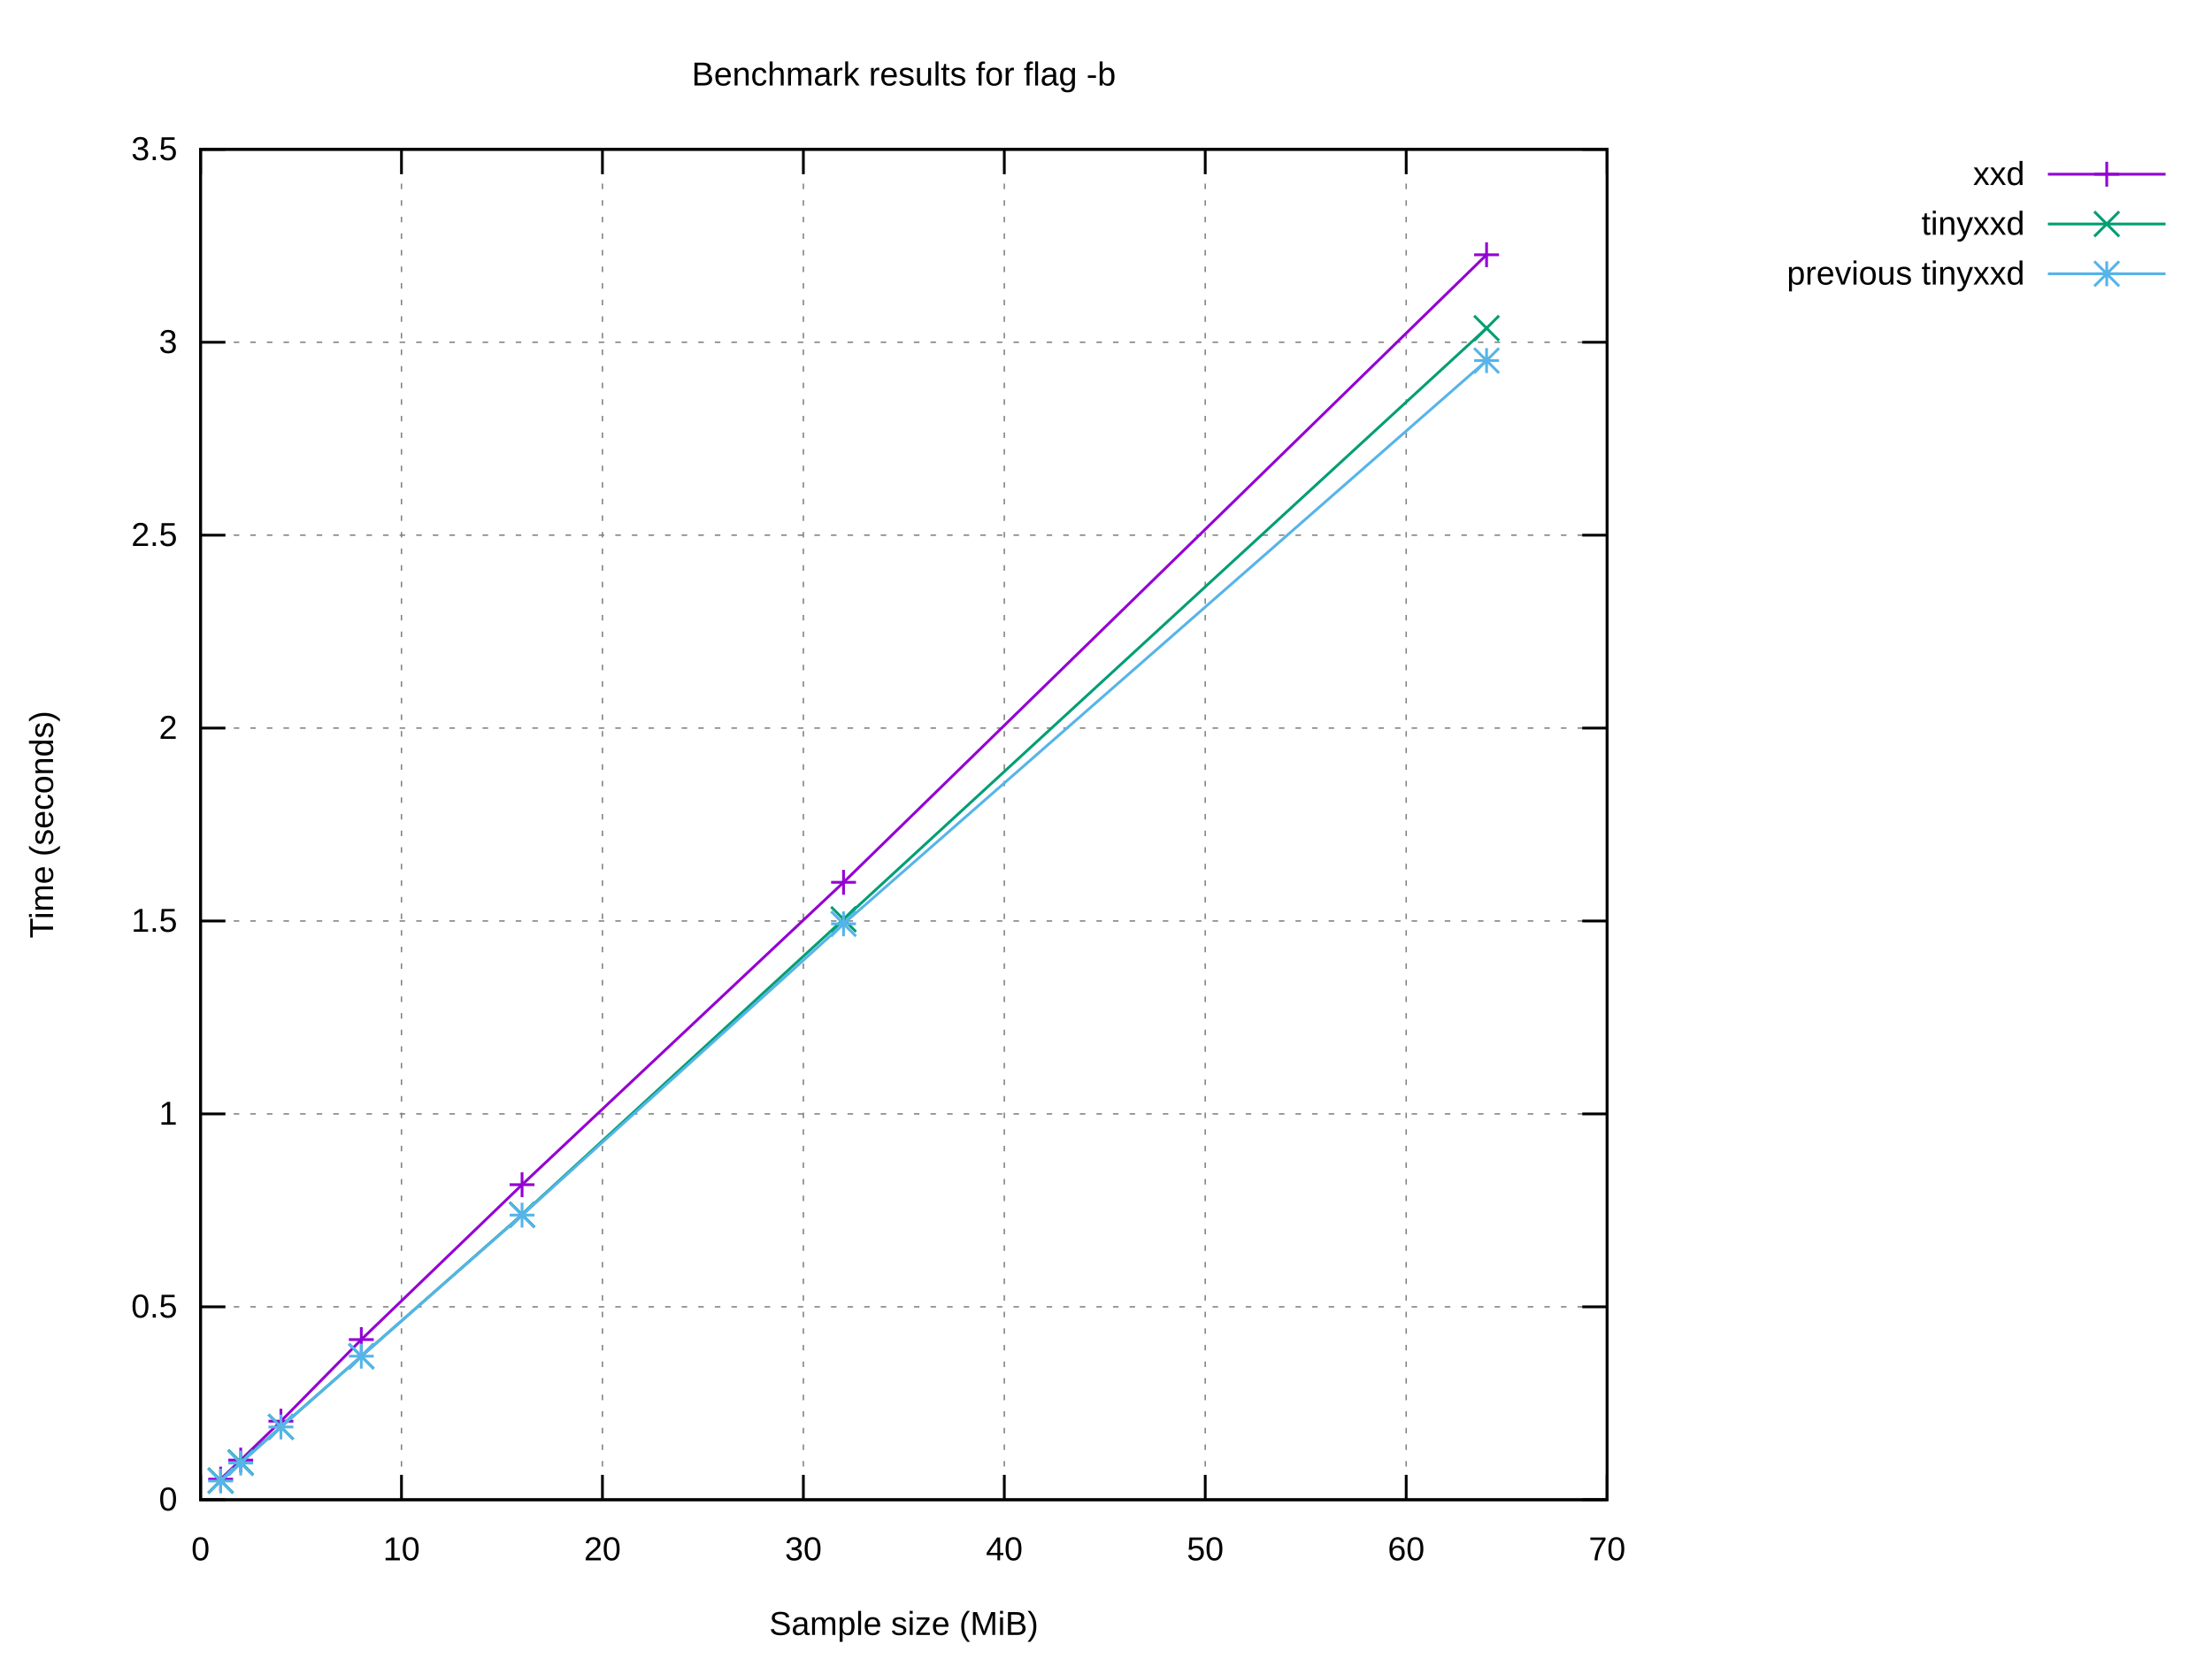
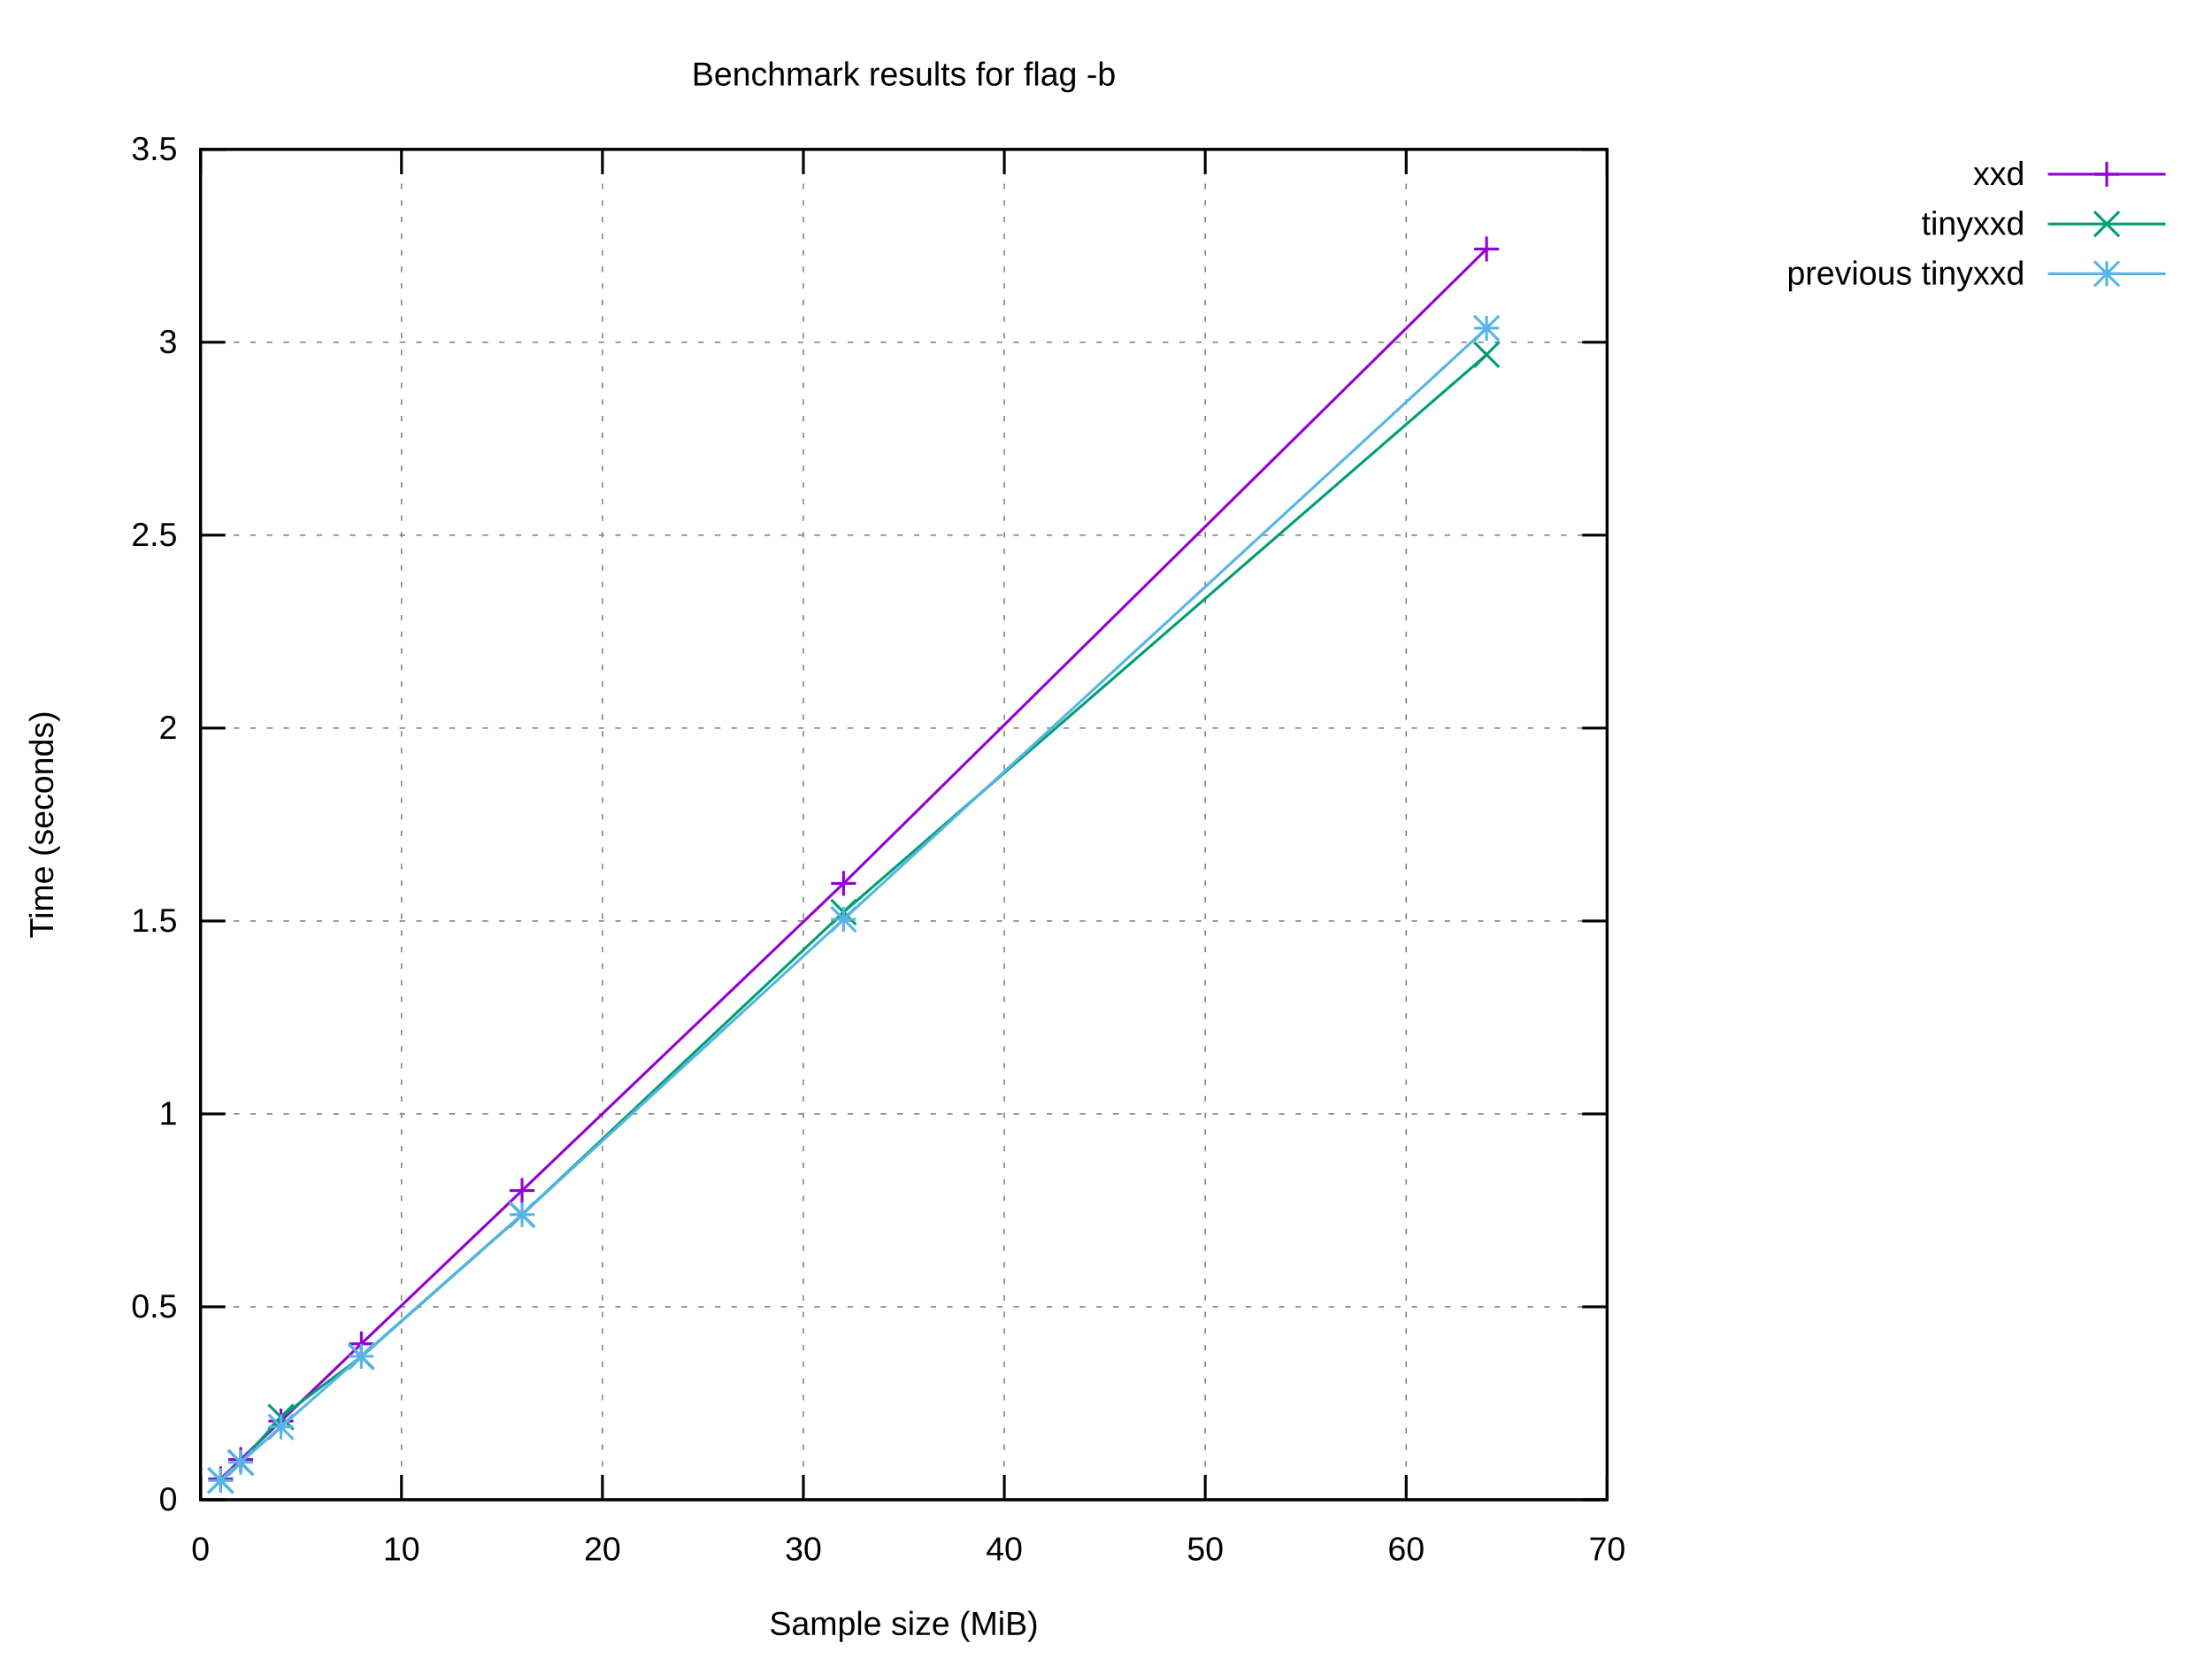
<svg xmlns="http://www.w3.org/2000/svg" xmlns:xlink="http://www.w3.org/1999/xlink" width="800" height="600" viewBox="0 0 800 600">
  <g id="gnuplot_canvas">
    <rect x="0" y="0" width="800" height="600" fill="#ffffff" />
    <defs>
      <circle id="gpDot" r="0.5" stroke-width="0.5" stroke="currentColor" />
      <path id="gpPt0" stroke-width="0.222" stroke="currentColor" d="M-1,0 h2 M0,-1 v2" />
      <path id="gpPt1" stroke-width="0.222" stroke="currentColor" d="M-1,-1 L1,1 M1,-1 L-1,1" />
      <path id="gpPt2" stroke-width="0.222" stroke="currentColor" d="M-1,0 L1,0 M0,-1 L0,1 M-1,-1 L1,1 M-1,1 L1,-1" />
      <rect id="gpPt3" stroke-width="0.222" stroke="currentColor" x="-1" y="-1" width="2" height="2" />
      <rect id="gpPt4" stroke-width="0.222" stroke="currentColor" fill="currentColor" x="-1" y="-1" width="2" height="2" />
      <circle id="gpPt5" stroke-width="0.222" stroke="currentColor" cx="0" cy="0" r="1" />
      <use xlink:href="#gpPt5" id="gpPt6" fill="currentColor" stroke="none" />
      <path id="gpPt7" stroke-width="0.222" stroke="currentColor" d="M0,-1.33 L-1.33,0.67 L1.33,0.67 z" />
      <use xlink:href="#gpPt7" id="gpPt8" fill="currentColor" stroke="none" />
      <use xlink:href="#gpPt7" id="gpPt9" stroke="currentColor" transform="rotate(180)" />
      <use xlink:href="#gpPt9" id="gpPt10" fill="currentColor" stroke="none" />
      <use xlink:href="#gpPt3" id="gpPt11" stroke="currentColor" transform="rotate(45)" />
      <use xlink:href="#gpPt11" id="gpPt12" fill="currentColor" stroke="none" />
      <path id="gpPt13" stroke-width="0.222" stroke="currentColor" d="M0,1.330 L1.265,0.411 L0.782,-1.067 L-0.782,-1.076 L-1.265,0.411 z" />
      <use xlink:href="#gpPt13" id="gpPt14" fill="currentColor" stroke="none" />
      <filter id="textbox" filterUnits="objectBoundingBox" x="0" y="0" height="1" width="1">
        <feFlood flood-color="#FFFFFF" flood-opacity="1" result="bgnd" />
        <feComposite in="SourceGraphic" in2="bgnd" operator="atop" />
      </filter>
      <filter id="greybox" filterUnits="objectBoundingBox" x="0" y="0" height="1" width="1">
        <feFlood flood-color="lightgrey" flood-opacity="1" result="grey" />
        <feComposite in="SourceGraphic" in2="grey" operator="atop" />
      </filter>
    </defs>
    <g fill="none" color="#FFFFFF" stroke="currentColor" stroke-width="1.00" stroke-linecap="butt" stroke-linejoin="miter">
</g>
    <g fill="none" color="black" stroke="currentColor" stroke-width="1.00" stroke-linecap="butt" stroke-linejoin="miter">
</g>
    <g fill="none" color="black" stroke="black" stroke-width="0.50" stroke-linecap="butt" stroke-linejoin="miter">
</g>
    <g fill="none" color="gray" stroke="currentColor" stroke-width="0.50" stroke-linecap="butt" stroke-linejoin="miter">
      <path stroke="gray" stroke-dasharray="2,4" class="gridline" d="M72.53,542.40 L581.24,542.40  " />
    </g>
    <g fill="none" color="gray" stroke="gray" stroke-width="1.00" stroke-linecap="butt" stroke-linejoin="miter">
</g>
    <g fill="none" color="black" stroke="currentColor" stroke-width="1.00" stroke-linecap="butt" stroke-linejoin="miter">
      <path stroke="black" d="M72.53,542.40 L81.53,542.40 M581.24,542.40 L572.24,542.40  " />
      <g transform="translate(64.14,546.30)" stroke="none" fill="black" font-family="Arial" font-size="12.00" text-anchor="end">
        <text>
          <tspan font-family="Arial"> 0</tspan>
        </text>
      </g>
    </g>
    <g fill="none" color="black" stroke="currentColor" stroke-width="1.00" stroke-linecap="butt" stroke-linejoin="miter">
</g>
    <g fill="none" color="black" stroke="black" stroke-width="0.50" stroke-linecap="butt" stroke-linejoin="miter">
</g>
    <g fill="none" color="gray" stroke="currentColor" stroke-width="0.50" stroke-linecap="butt" stroke-linejoin="miter">
      <path stroke="gray" stroke-dasharray="2,4" class="gridline" d="M72.53,472.63 L581.24,472.63  " />
    </g>
    <g fill="none" color="gray" stroke="gray" stroke-width="1.00" stroke-linecap="butt" stroke-linejoin="miter">
</g>
    <g fill="none" color="black" stroke="currentColor" stroke-width="1.00" stroke-linecap="butt" stroke-linejoin="miter">
      <path stroke="black" d="M72.53,472.63 L81.53,472.63 M581.24,472.63 L572.24,472.63  " />
      <g transform="translate(64.14,476.53)" stroke="none" fill="black" font-family="Arial" font-size="12.00" text-anchor="end">
        <text>
          <tspan font-family="Arial"> 0.5</tspan>
        </text>
      </g>
    </g>
    <g fill="none" color="black" stroke="currentColor" stroke-width="1.00" stroke-linecap="butt" stroke-linejoin="miter">
</g>
    <g fill="none" color="black" stroke="black" stroke-width="0.50" stroke-linecap="butt" stroke-linejoin="miter">
</g>
    <g fill="none" color="gray" stroke="currentColor" stroke-width="0.50" stroke-linecap="butt" stroke-linejoin="miter">
      <path stroke="gray" stroke-dasharray="2,4" class="gridline" d="M72.53,402.86 L581.24,402.86  " />
    </g>
    <g fill="none" color="gray" stroke="gray" stroke-width="1.00" stroke-linecap="butt" stroke-linejoin="miter">
</g>
    <g fill="none" color="black" stroke="currentColor" stroke-width="1.00" stroke-linecap="butt" stroke-linejoin="miter">
      <path stroke="black" d="M72.53,402.86 L81.53,402.86 M581.24,402.86 L572.24,402.86  " />
      <g transform="translate(64.14,406.76)" stroke="none" fill="black" font-family="Arial" font-size="12.00" text-anchor="end">
        <text>
          <tspan font-family="Arial"> 1</tspan>
        </text>
      </g>
    </g>
    <g fill="none" color="black" stroke="currentColor" stroke-width="1.00" stroke-linecap="butt" stroke-linejoin="miter">
</g>
    <g fill="none" color="black" stroke="black" stroke-width="0.50" stroke-linecap="butt" stroke-linejoin="miter">
</g>
    <g fill="none" color="gray" stroke="currentColor" stroke-width="0.50" stroke-linecap="butt" stroke-linejoin="miter">
      <path stroke="gray" stroke-dasharray="2,4" class="gridline" d="M72.53,333.09 L581.24,333.09  " />
    </g>
    <g fill="none" color="gray" stroke="gray" stroke-width="1.00" stroke-linecap="butt" stroke-linejoin="miter">
</g>
    <g fill="none" color="black" stroke="currentColor" stroke-width="1.00" stroke-linecap="butt" stroke-linejoin="miter">
      <path stroke="black" d="M72.53,333.09 L81.53,333.09 M581.24,333.09 L572.24,333.09  " />
      <g transform="translate(64.14,336.99)" stroke="none" fill="black" font-family="Arial" font-size="12.00" text-anchor="end">
        <text>
          <tspan font-family="Arial"> 1.5</tspan>
        </text>
      </g>
    </g>
    <g fill="none" color="black" stroke="currentColor" stroke-width="1.00" stroke-linecap="butt" stroke-linejoin="miter">
</g>
    <g fill="none" color="black" stroke="black" stroke-width="0.50" stroke-linecap="butt" stroke-linejoin="miter">
</g>
    <g fill="none" color="gray" stroke="currentColor" stroke-width="0.50" stroke-linecap="butt" stroke-linejoin="miter">
      <path stroke="gray" stroke-dasharray="2,4" class="gridline" d="M72.53,263.32 L581.24,263.32  " />
    </g>
    <g fill="none" color="gray" stroke="gray" stroke-width="1.00" stroke-linecap="butt" stroke-linejoin="miter">
</g>
    <g fill="none" color="black" stroke="currentColor" stroke-width="1.00" stroke-linecap="butt" stroke-linejoin="miter">
      <path stroke="black" d="M72.53,263.32 L81.53,263.32 M581.24,263.32 L572.24,263.32  " />
      <g transform="translate(64.14,267.22)" stroke="none" fill="black" font-family="Arial" font-size="12.00" text-anchor="end">
        <text>
          <tspan font-family="Arial"> 2</tspan>
        </text>
      </g>
    </g>
    <g fill="none" color="black" stroke="currentColor" stroke-width="1.00" stroke-linecap="butt" stroke-linejoin="miter">
</g>
    <g fill="none" color="black" stroke="black" stroke-width="0.50" stroke-linecap="butt" stroke-linejoin="miter">
</g>
    <g fill="none" color="gray" stroke="currentColor" stroke-width="0.50" stroke-linecap="butt" stroke-linejoin="miter">
      <path stroke="gray" stroke-dasharray="2,4" class="gridline" d="M72.53,193.55 L581.24,193.55  " />
    </g>
    <g fill="none" color="gray" stroke="gray" stroke-width="1.00" stroke-linecap="butt" stroke-linejoin="miter">
</g>
    <g fill="none" color="black" stroke="currentColor" stroke-width="1.00" stroke-linecap="butt" stroke-linejoin="miter">
      <path stroke="black" d="M72.53,193.55 L81.53,193.55 M581.24,193.55 L572.24,193.55  " />
      <g transform="translate(64.14,197.45)" stroke="none" fill="black" font-family="Arial" font-size="12.00" text-anchor="end">
        <text>
          <tspan font-family="Arial"> 2.5</tspan>
        </text>
      </g>
    </g>
    <g fill="none" color="black" stroke="currentColor" stroke-width="1.00" stroke-linecap="butt" stroke-linejoin="miter">
</g>
    <g fill="none" color="black" stroke="black" stroke-width="0.50" stroke-linecap="butt" stroke-linejoin="miter">
</g>
    <g fill="none" color="gray" stroke="currentColor" stroke-width="0.50" stroke-linecap="butt" stroke-linejoin="miter">
      <path stroke="gray" stroke-dasharray="2,4" class="gridline" d="M72.53,123.78 L581.24,123.78  " />
    </g>
    <g fill="none" color="gray" stroke="gray" stroke-width="1.00" stroke-linecap="butt" stroke-linejoin="miter">
</g>
    <g fill="none" color="black" stroke="currentColor" stroke-width="1.00" stroke-linecap="butt" stroke-linejoin="miter">
      <path stroke="black" d="M72.53,123.78 L81.53,123.78 M581.24,123.78 L572.24,123.78  " />
      <g transform="translate(64.14,127.68)" stroke="none" fill="black" font-family="Arial" font-size="12.00" text-anchor="end">
        <text>
          <tspan font-family="Arial"> 3</tspan>
        </text>
      </g>
    </g>
    <g fill="none" color="black" stroke="currentColor" stroke-width="1.00" stroke-linecap="butt" stroke-linejoin="miter">
</g>
    <g fill="none" color="black" stroke="black" stroke-width="0.50" stroke-linecap="butt" stroke-linejoin="miter">
</g>
    <g fill="none" color="gray" stroke="currentColor" stroke-width="0.50" stroke-linecap="butt" stroke-linejoin="miter">
      <path stroke="gray" stroke-dasharray="2,4" class="gridline" d="M72.53,54.01 L581.24,54.01  " />
    </g>
    <g fill="none" color="gray" stroke="gray" stroke-width="1.00" stroke-linecap="butt" stroke-linejoin="miter">
</g>
    <g fill="none" color="black" stroke="currentColor" stroke-width="1.00" stroke-linecap="butt" stroke-linejoin="miter">
      <path stroke="black" d="M72.53,54.01 L81.53,54.01 M581.24,54.01 L572.24,54.01  " />
      <g transform="translate(64.14,57.91)" stroke="none" fill="black" font-family="Arial" font-size="12.00" text-anchor="end">
        <text>
          <tspan font-family="Arial"> 3.5</tspan>
        </text>
      </g>
    </g>
    <g fill="none" color="black" stroke="currentColor" stroke-width="1.00" stroke-linecap="butt" stroke-linejoin="miter">
</g>
    <g fill="none" color="black" stroke="black" stroke-width="0.50" stroke-linecap="butt" stroke-linejoin="miter">
</g>
    <g fill="none" color="gray" stroke="currentColor" stroke-width="0.50" stroke-linecap="butt" stroke-linejoin="miter">
      <path stroke="gray" stroke-dasharray="2,4" class="gridline" d="M72.53,542.40 L72.53,54.01  " />
    </g>
    <g fill="none" color="gray" stroke="gray" stroke-width="1.00" stroke-linecap="butt" stroke-linejoin="miter">
</g>
    <g fill="none" color="black" stroke="currentColor" stroke-width="1.00" stroke-linecap="butt" stroke-linejoin="miter">
      <path stroke="black" d="M72.53,542.40 L72.53,533.40 M72.53,54.01 L72.53,63.01  " />
      <g transform="translate(72.53,564.30)" stroke="none" fill="black" font-family="Arial" font-size="12.00" text-anchor="middle">
        <text>
          <tspan font-family="Arial"> 0</tspan>
        </text>
      </g>
    </g>
    <g fill="none" color="black" stroke="currentColor" stroke-width="1.00" stroke-linecap="butt" stroke-linejoin="miter">
</g>
    <g fill="none" color="black" stroke="black" stroke-width="0.50" stroke-linecap="butt" stroke-linejoin="miter">
</g>
    <g fill="none" color="gray" stroke="currentColor" stroke-width="0.50" stroke-linecap="butt" stroke-linejoin="miter">
      <path stroke="gray" stroke-dasharray="2,4" class="gridline" d="M145.20,542.40 L145.20,54.01  " />
    </g>
    <g fill="none" color="gray" stroke="gray" stroke-width="1.00" stroke-linecap="butt" stroke-linejoin="miter">
</g>
    <g fill="none" color="black" stroke="currentColor" stroke-width="1.00" stroke-linecap="butt" stroke-linejoin="miter">
      <path stroke="black" d="M145.20,542.40 L145.20,533.40 M145.20,54.01 L145.20,63.01  " />
      <g transform="translate(145.20,564.30)" stroke="none" fill="black" font-family="Arial" font-size="12.00" text-anchor="middle">
        <text>
          <tspan font-family="Arial"> 10</tspan>
        </text>
      </g>
    </g>
    <g fill="none" color="black" stroke="currentColor" stroke-width="1.00" stroke-linecap="butt" stroke-linejoin="miter">
</g>
    <g fill="none" color="black" stroke="black" stroke-width="0.50" stroke-linecap="butt" stroke-linejoin="miter">
</g>
    <g fill="none" color="gray" stroke="currentColor" stroke-width="0.50" stroke-linecap="butt" stroke-linejoin="miter">
      <path stroke="gray" stroke-dasharray="2,4" class="gridline" d="M217.88,542.40 L217.88,54.01  " />
    </g>
    <g fill="none" color="gray" stroke="gray" stroke-width="1.00" stroke-linecap="butt" stroke-linejoin="miter">
</g>
    <g fill="none" color="black" stroke="currentColor" stroke-width="1.00" stroke-linecap="butt" stroke-linejoin="miter">
      <path stroke="black" d="M217.88,542.40 L217.88,533.40 M217.88,54.01 L217.88,63.01  " />
      <g transform="translate(217.88,564.30)" stroke="none" fill="black" font-family="Arial" font-size="12.00" text-anchor="middle">
        <text>
          <tspan font-family="Arial"> 20</tspan>
        </text>
      </g>
    </g>
    <g fill="none" color="black" stroke="currentColor" stroke-width="1.00" stroke-linecap="butt" stroke-linejoin="miter">
</g>
    <g fill="none" color="black" stroke="black" stroke-width="0.50" stroke-linecap="butt" stroke-linejoin="miter">
</g>
    <g fill="none" color="gray" stroke="currentColor" stroke-width="0.50" stroke-linecap="butt" stroke-linejoin="miter">
      <path stroke="gray" stroke-dasharray="2,4" class="gridline" d="M290.55,542.40 L290.55,54.01  " />
    </g>
    <g fill="none" color="gray" stroke="gray" stroke-width="1.00" stroke-linecap="butt" stroke-linejoin="miter">
</g>
    <g fill="none" color="black" stroke="currentColor" stroke-width="1.00" stroke-linecap="butt" stroke-linejoin="miter">
      <path stroke="black" d="M290.55,542.40 L290.55,533.40 M290.55,54.01 L290.55,63.01  " />
      <g transform="translate(290.55,564.30)" stroke="none" fill="black" font-family="Arial" font-size="12.00" text-anchor="middle">
        <text>
          <tspan font-family="Arial"> 30</tspan>
        </text>
      </g>
    </g>
    <g fill="none" color="black" stroke="currentColor" stroke-width="1.00" stroke-linecap="butt" stroke-linejoin="miter">
</g>
    <g fill="none" color="black" stroke="black" stroke-width="0.50" stroke-linecap="butt" stroke-linejoin="miter">
</g>
    <g fill="none" color="gray" stroke="currentColor" stroke-width="0.50" stroke-linecap="butt" stroke-linejoin="miter">
      <path stroke="gray" stroke-dasharray="2,4" class="gridline" d="M363.22,542.40 L363.22,54.01  " />
    </g>
    <g fill="none" color="gray" stroke="gray" stroke-width="1.00" stroke-linecap="butt" stroke-linejoin="miter">
</g>
    <g fill="none" color="black" stroke="currentColor" stroke-width="1.00" stroke-linecap="butt" stroke-linejoin="miter">
      <path stroke="black" d="M363.22,542.40 L363.22,533.40 M363.22,54.01 L363.22,63.01  " />
      <g transform="translate(363.22,564.30)" stroke="none" fill="black" font-family="Arial" font-size="12.00" text-anchor="middle">
        <text>
          <tspan font-family="Arial"> 40</tspan>
        </text>
      </g>
    </g>
    <g fill="none" color="black" stroke="currentColor" stroke-width="1.00" stroke-linecap="butt" stroke-linejoin="miter">
</g>
    <g fill="none" color="black" stroke="black" stroke-width="0.50" stroke-linecap="butt" stroke-linejoin="miter">
</g>
    <g fill="none" color="gray" stroke="currentColor" stroke-width="0.50" stroke-linecap="butt" stroke-linejoin="miter">
      <path stroke="gray" stroke-dasharray="2,4" class="gridline" d="M435.89,542.40 L435.89,54.01  " />
    </g>
    <g fill="none" color="gray" stroke="gray" stroke-width="1.00" stroke-linecap="butt" stroke-linejoin="miter">
</g>
    <g fill="none" color="black" stroke="currentColor" stroke-width="1.00" stroke-linecap="butt" stroke-linejoin="miter">
      <path stroke="black" d="M435.89,542.40 L435.89,533.40 M435.89,54.01 L435.89,63.01  " />
      <g transform="translate(435.89,564.30)" stroke="none" fill="black" font-family="Arial" font-size="12.00" text-anchor="middle">
        <text>
          <tspan font-family="Arial"> 50</tspan>
        </text>
      </g>
    </g>
    <g fill="none" color="black" stroke="currentColor" stroke-width="1.00" stroke-linecap="butt" stroke-linejoin="miter">
</g>
    <g fill="none" color="black" stroke="black" stroke-width="0.50" stroke-linecap="butt" stroke-linejoin="miter">
</g>
    <g fill="none" color="gray" stroke="currentColor" stroke-width="0.50" stroke-linecap="butt" stroke-linejoin="miter">
      <path stroke="gray" stroke-dasharray="2,4" class="gridline" d="M508.57,542.40 L508.57,54.01  " />
    </g>
    <g fill="none" color="gray" stroke="gray" stroke-width="1.00" stroke-linecap="butt" stroke-linejoin="miter">
</g>
    <g fill="none" color="black" stroke="currentColor" stroke-width="1.00" stroke-linecap="butt" stroke-linejoin="miter">
      <path stroke="black" d="M508.57,542.40 L508.57,533.40 M508.57,54.01 L508.57,63.01  " />
      <g transform="translate(508.57,564.30)" stroke="none" fill="black" font-family="Arial" font-size="12.00" text-anchor="middle">
        <text>
          <tspan font-family="Arial"> 60</tspan>
        </text>
      </g>
    </g>
    <g fill="none" color="black" stroke="currentColor" stroke-width="1.00" stroke-linecap="butt" stroke-linejoin="miter">
</g>
    <g fill="none" color="black" stroke="black" stroke-width="0.50" stroke-linecap="butt" stroke-linejoin="miter">
</g>
    <g fill="none" color="gray" stroke="currentColor" stroke-width="0.50" stroke-linecap="butt" stroke-linejoin="miter">
      <path stroke="gray" stroke-dasharray="2,4" class="gridline" d="M581.24,542.40 L581.24,54.01  " />
    </g>
    <g fill="none" color="gray" stroke="gray" stroke-width="1.00" stroke-linecap="butt" stroke-linejoin="miter">
</g>
    <g fill="none" color="black" stroke="currentColor" stroke-width="1.00" stroke-linecap="butt" stroke-linejoin="miter">
      <path stroke="black" d="M581.24,542.40 L581.24,533.40 M581.24,54.01 L581.24,63.01  " />
      <g transform="translate(581.24,564.30)" stroke="none" fill="black" font-family="Arial" font-size="12.00" text-anchor="middle">
        <text>
          <tspan font-family="Arial"> 70</tspan>
        </text>
      </g>
    </g>
    <g fill="none" color="black" stroke="currentColor" stroke-width="1.00" stroke-linecap="butt" stroke-linejoin="miter">
</g>
    <g fill="none" color="black" stroke="currentColor" stroke-width="1.00" stroke-linecap="butt" stroke-linejoin="miter">
      <path stroke="black" d="M72.53,54.01 L72.53,542.40 L581.24,542.40 L581.24,54.01 L72.53,54.01 Z  " />
    </g>
    <g fill="none" color="black" stroke="currentColor" stroke-width="1.00" stroke-linecap="butt" stroke-linejoin="miter">
</g>
    <g id="gnuplot_plot_1">
      <g fill="none" color="black" stroke="currentColor" stroke-width="1.00" stroke-linecap="butt" stroke-linejoin="miter">
        <g transform="translate(732.26,66.91)" stroke="none" fill="black" font-family="Arial" font-size="12.00" text-anchor="end">
          <text>
            <tspan font-family="Arial">xxd</tspan>
          </text>
        </g>
      </g>
      <g fill="none" color="black" stroke="currentColor" stroke-width="1.00" stroke-linecap="butt" stroke-linejoin="miter">
-         <path stroke="rgb(148,   0, 211)" d="M740.65,63.01 L783.21,63.01 M537.64,92.14 L305.08,319.10 L188.81,428.46 L130.67,484.48 L101.60,513.99 L87.06,528.06   L79.80,534.95  " />
-         <use xlink:href="#gpPt0" transform="translate(537.64,92.14) scale(4.50)" color="rgb(148,   0, 211)" />
-         <use xlink:href="#gpPt0" transform="translate(305.08,319.10) scale(4.50)" color="rgb(148,   0, 211)" />
-         <use xlink:href="#gpPt0" transform="translate(188.81,428.46) scale(4.50)" color="rgb(148,   0, 211)" />
-         <use xlink:href="#gpPt0" transform="translate(130.67,484.48) scale(4.50)" color="rgb(148,   0, 211)" />
-         <use xlink:href="#gpPt0" transform="translate(101.60,513.99) scale(4.50)" color="rgb(148,   0, 211)" />
-         <use xlink:href="#gpPt0" transform="translate(87.06,528.06) scale(4.50)" color="rgb(148,   0, 211)" />
-         <use xlink:href="#gpPt0" transform="translate(79.80,534.95) scale(4.50)" color="rgb(148,   0, 211)" />
+         <path stroke="rgb(148,   0, 211)" d="M740.65,63.01 L783.21,63.01 M537.64,90.06 L305.08,319.50 L188.81,430.58 L130.67,486.01 L101.60,513.94 L87.06,527.86   L79.80,534.85  " />
+         <use xlink:href="#gpPt0" transform="translate(537.64,90.06) scale(4.50)" color="rgb(148,   0, 211)" />
+         <use xlink:href="#gpPt0" transform="translate(305.08,319.50) scale(4.50)" color="rgb(148,   0, 211)" />
+         <use xlink:href="#gpPt0" transform="translate(188.81,430.58) scale(4.50)" color="rgb(148,   0, 211)" />
+         <use xlink:href="#gpPt0" transform="translate(130.67,486.01) scale(4.50)" color="rgb(148,   0, 211)" />
+         <use xlink:href="#gpPt0" transform="translate(101.60,513.94) scale(4.50)" color="rgb(148,   0, 211)" />
+         <use xlink:href="#gpPt0" transform="translate(87.06,527.86) scale(4.50)" color="rgb(148,   0, 211)" />
+         <use xlink:href="#gpPt0" transform="translate(79.80,534.85) scale(4.50)" color="rgb(148,   0, 211)" />
        <use xlink:href="#gpPt0" transform="translate(761.93,63.01) scale(4.50)" color="rgb(148,   0, 211)" />
      </g>
    </g>
    <g id="gnuplot_plot_2">
      <g fill="none" color="black" stroke="currentColor" stroke-width="1.00" stroke-linecap="butt" stroke-linejoin="miter">
        <g transform="translate(732.26,84.91)" stroke="none" fill="black" font-family="Arial" font-size="12.00" text-anchor="end">
          <text>
            <tspan font-family="Arial">tinyxxd</tspan>
          </text>
        </g>
      </g>
      <g fill="none" color="black" stroke="currentColor" stroke-width="1.00" stroke-linecap="butt" stroke-linejoin="miter">
-         <path stroke="rgb(  0, 158, 115)" d="M740.65,81.01 L783.21,81.01 M537.64,118.69 L305.08,332.49 L188.81,439.29 L130.67,490.53 L101.60,516.06 L87.06,528.88   L79.80,535.45  " />
-         <use xlink:href="#gpPt1" transform="translate(537.64,118.69) scale(4.50)" color="rgb(  0, 158, 115)" />
-         <use xlink:href="#gpPt1" transform="translate(305.08,332.49) scale(4.50)" color="rgb(  0, 158, 115)" />
-         <use xlink:href="#gpPt1" transform="translate(188.81,439.29) scale(4.50)" color="rgb(  0, 158, 115)" />
-         <use xlink:href="#gpPt1" transform="translate(130.67,490.53) scale(4.50)" color="rgb(  0, 158, 115)" />
-         <use xlink:href="#gpPt1" transform="translate(101.60,516.06) scale(4.50)" color="rgb(  0, 158, 115)" />
-         <use xlink:href="#gpPt1" transform="translate(87.06,528.88) scale(4.50)" color="rgb(  0, 158, 115)" />
-         <use xlink:href="#gpPt1" transform="translate(79.80,535.45) scale(4.50)" color="rgb(  0, 158, 115)" />
+         <path stroke="rgb(  0, 158, 115)" d="M740.65,81.01 L783.21,81.01 M537.64,128.27 L305.08,329.89 L188.81,439.31 L130.67,490.67 L101.60,512.50 L87.06,528.98   L79.80,535.41  " />
+         <use xlink:href="#gpPt1" transform="translate(537.64,128.27) scale(4.50)" color="rgb(  0, 158, 115)" />
+         <use xlink:href="#gpPt1" transform="translate(305.08,329.89) scale(4.50)" color="rgb(  0, 158, 115)" />
+         <use xlink:href="#gpPt1" transform="translate(188.81,439.31) scale(4.50)" color="rgb(  0, 158, 115)" />
+         <use xlink:href="#gpPt1" transform="translate(130.67,490.67) scale(4.50)" color="rgb(  0, 158, 115)" />
+         <use xlink:href="#gpPt1" transform="translate(101.60,512.50) scale(4.50)" color="rgb(  0, 158, 115)" />
+         <use xlink:href="#gpPt1" transform="translate(87.06,528.98) scale(4.50)" color="rgb(  0, 158, 115)" />
+         <use xlink:href="#gpPt1" transform="translate(79.80,535.41) scale(4.50)" color="rgb(  0, 158, 115)" />
        <use xlink:href="#gpPt1" transform="translate(761.93,81.01) scale(4.50)" color="rgb(  0, 158, 115)" />
      </g>
    </g>
    <g id="gnuplot_plot_3">
      <g fill="none" color="black" stroke="currentColor" stroke-width="1.00" stroke-linecap="butt" stroke-linejoin="miter">
        <g transform="translate(732.26,102.91)" stroke="none" fill="black" font-family="Arial" font-size="12.00" text-anchor="end">
          <text>
            <tspan font-family="Arial">previous tinyxxd</tspan>
          </text>
        </g>
      </g>
      <g fill="none" color="black" stroke="currentColor" stroke-width="1.00" stroke-linecap="butt" stroke-linejoin="miter">
-         <path stroke="rgb( 86, 180, 233)" d="M740.65,99.01 L783.21,99.01 M537.64,130.41 L305.08,334.12 L188.81,439.46 L130.67,490.48 L101.60,516.08 L87.06,529.15   L79.80,535.62  " />
-         <use xlink:href="#gpPt2" transform="translate(537.64,130.41) scale(4.50)" color="rgb( 86, 180, 233)" />
-         <use xlink:href="#gpPt2" transform="translate(305.08,334.12) scale(4.50)" color="rgb( 86, 180, 233)" />
-         <use xlink:href="#gpPt2" transform="translate(188.81,439.46) scale(4.50)" color="rgb( 86, 180, 233)" />
-         <use xlink:href="#gpPt2" transform="translate(130.67,490.48) scale(4.50)" color="rgb( 86, 180, 233)" />
-         <use xlink:href="#gpPt2" transform="translate(101.60,516.08) scale(4.50)" color="rgb( 86, 180, 233)" />
-         <use xlink:href="#gpPt2" transform="translate(87.06,529.15) scale(4.50)" color="rgb( 86, 180, 233)" />
-         <use xlink:href="#gpPt2" transform="translate(79.80,535.62) scale(4.50)" color="rgb( 86, 180, 233)" />
+         <path stroke="rgb( 86, 180, 233)" d="M740.65,99.01 L783.21,99.01 M537.64,118.69 L305.08,332.49 L188.81,439.29 L130.67,490.53 L101.60,516.06 L87.06,528.88   L79.80,535.45  " />
+         <use xlink:href="#gpPt2" transform="translate(537.64,118.69) scale(4.50)" color="rgb( 86, 180, 233)" />
+         <use xlink:href="#gpPt2" transform="translate(305.08,332.49) scale(4.50)" color="rgb( 86, 180, 233)" />
+         <use xlink:href="#gpPt2" transform="translate(188.81,439.29) scale(4.50)" color="rgb( 86, 180, 233)" />
+         <use xlink:href="#gpPt2" transform="translate(130.67,490.53) scale(4.50)" color="rgb( 86, 180, 233)" />
+         <use xlink:href="#gpPt2" transform="translate(101.60,516.06) scale(4.50)" color="rgb( 86, 180, 233)" />
+         <use xlink:href="#gpPt2" transform="translate(87.06,528.88) scale(4.50)" color="rgb( 86, 180, 233)" />
+         <use xlink:href="#gpPt2" transform="translate(79.80,535.45) scale(4.50)" color="rgb( 86, 180, 233)" />
        <use xlink:href="#gpPt2" transform="translate(761.93,99.01) scale(4.50)" color="rgb( 86, 180, 233)" />
      </g>
    </g>
    <g fill="none" color="#FFFFFF" stroke="rgb( 86, 180, 233)" stroke-width="2.00" stroke-linecap="butt" stroke-linejoin="miter">
</g>
    <g fill="none" color="black" stroke="currentColor" stroke-width="2.00" stroke-linecap="butt" stroke-linejoin="miter">
</g>
    <g fill="none" color="black" stroke="black" stroke-width="1.00" stroke-linecap="butt" stroke-linejoin="miter">
</g>
    <g fill="none" color="black" stroke="currentColor" stroke-width="1.00" stroke-linecap="butt" stroke-linejoin="miter">
      <path stroke="black" d="M72.53,54.01 L72.53,542.40 L581.24,542.40 L581.24,54.01 L72.53,54.01 Z  " />
      <g transform="translate(19.18,298.21) rotate(270.00)" stroke="none" fill="black" font-family="Arial" font-size="12.00" text-anchor="middle">
        <text>
          <tspan font-family="Arial">Time (seconds)</tspan>
        </text>
      </g>
    </g>
    <g fill="none" color="black" stroke="currentColor" stroke-width="1.00" stroke-linecap="butt" stroke-linejoin="miter">
      <g transform="translate(326.88,591.30)" stroke="none" fill="black" font-family="Arial" font-size="12.00" text-anchor="middle">
        <text>
          <tspan font-family="Arial">Sample size (MiB)</tspan>
        </text>
      </g>
    </g>
    <g fill="none" color="black" stroke="currentColor" stroke-width="1.00" stroke-linecap="butt" stroke-linejoin="miter">
</g>
    <g fill="none" color="black" stroke="currentColor" stroke-width="1.00" stroke-linecap="butt" stroke-linejoin="miter">
      <g transform="translate(326.88,30.91)" stroke="none" fill="black" font-family="Arial" font-size="12.00" text-anchor="middle">
        <text>
          <tspan font-family="Arial">Benchmark results for flag -b</tspan>
        </text>
      </g>
    </g>
    <g fill="none" color="black" stroke="currentColor" stroke-width="1.00" stroke-linecap="butt" stroke-linejoin="miter">
</g>
  </g>
</svg>
